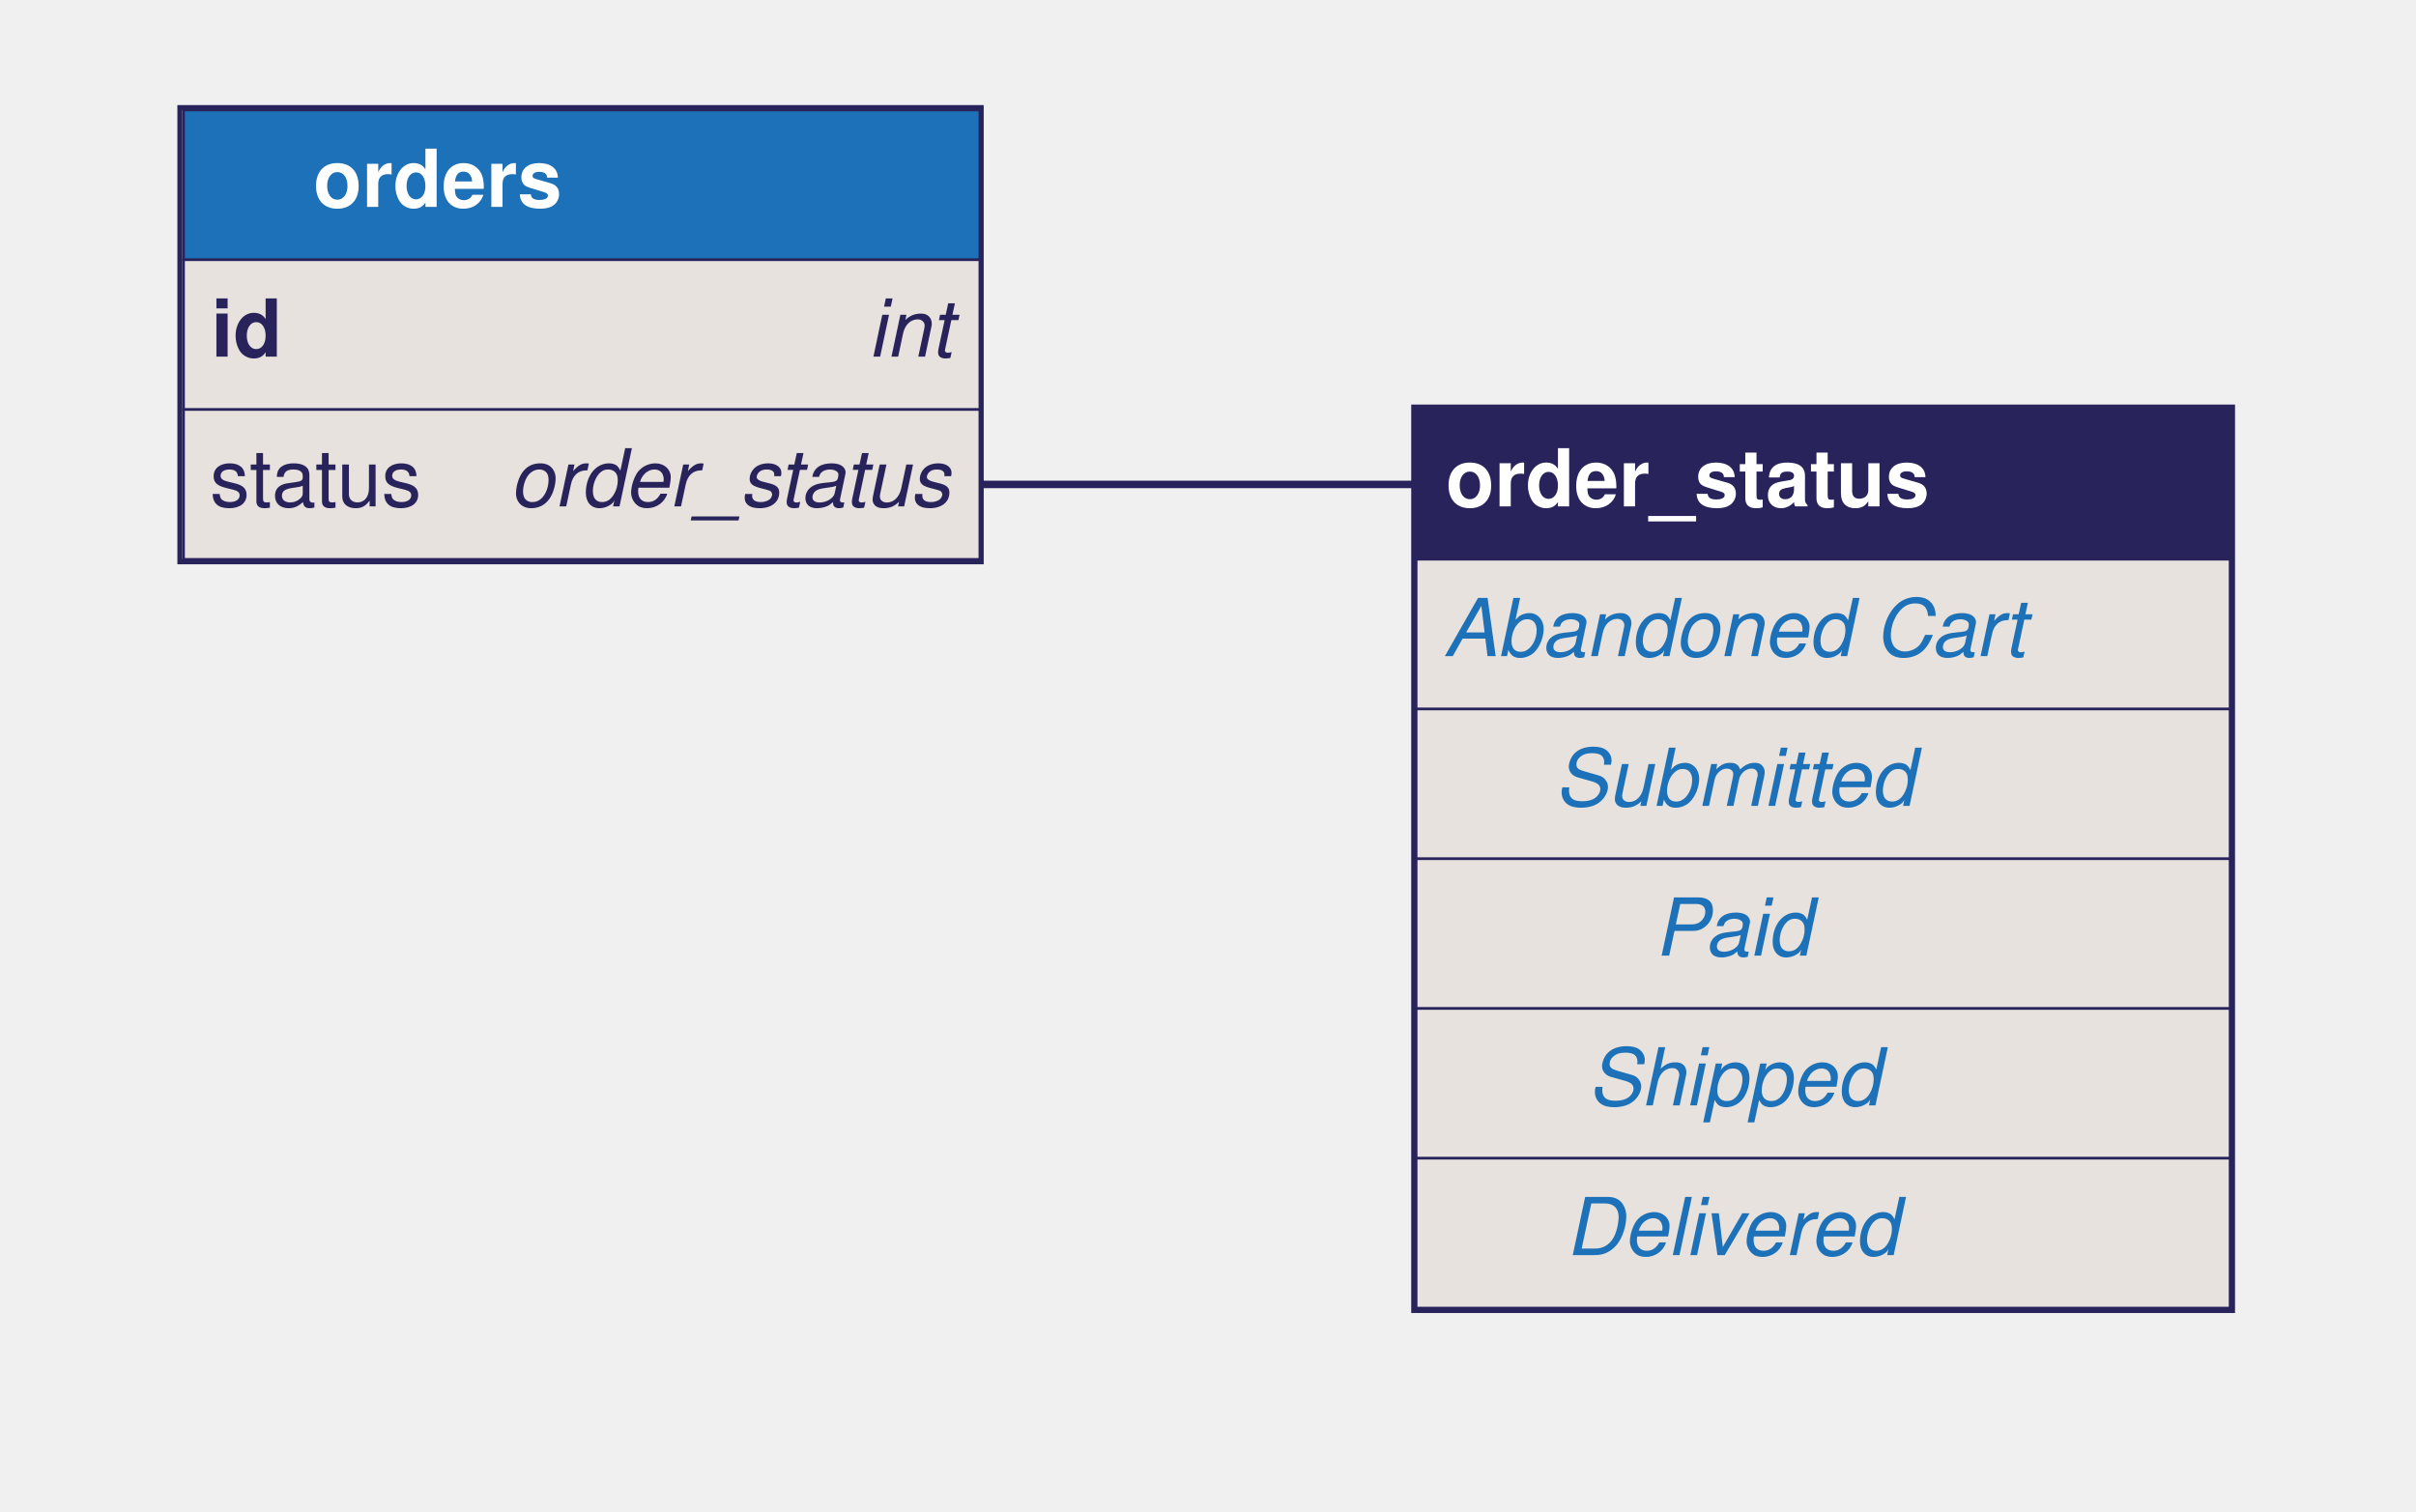
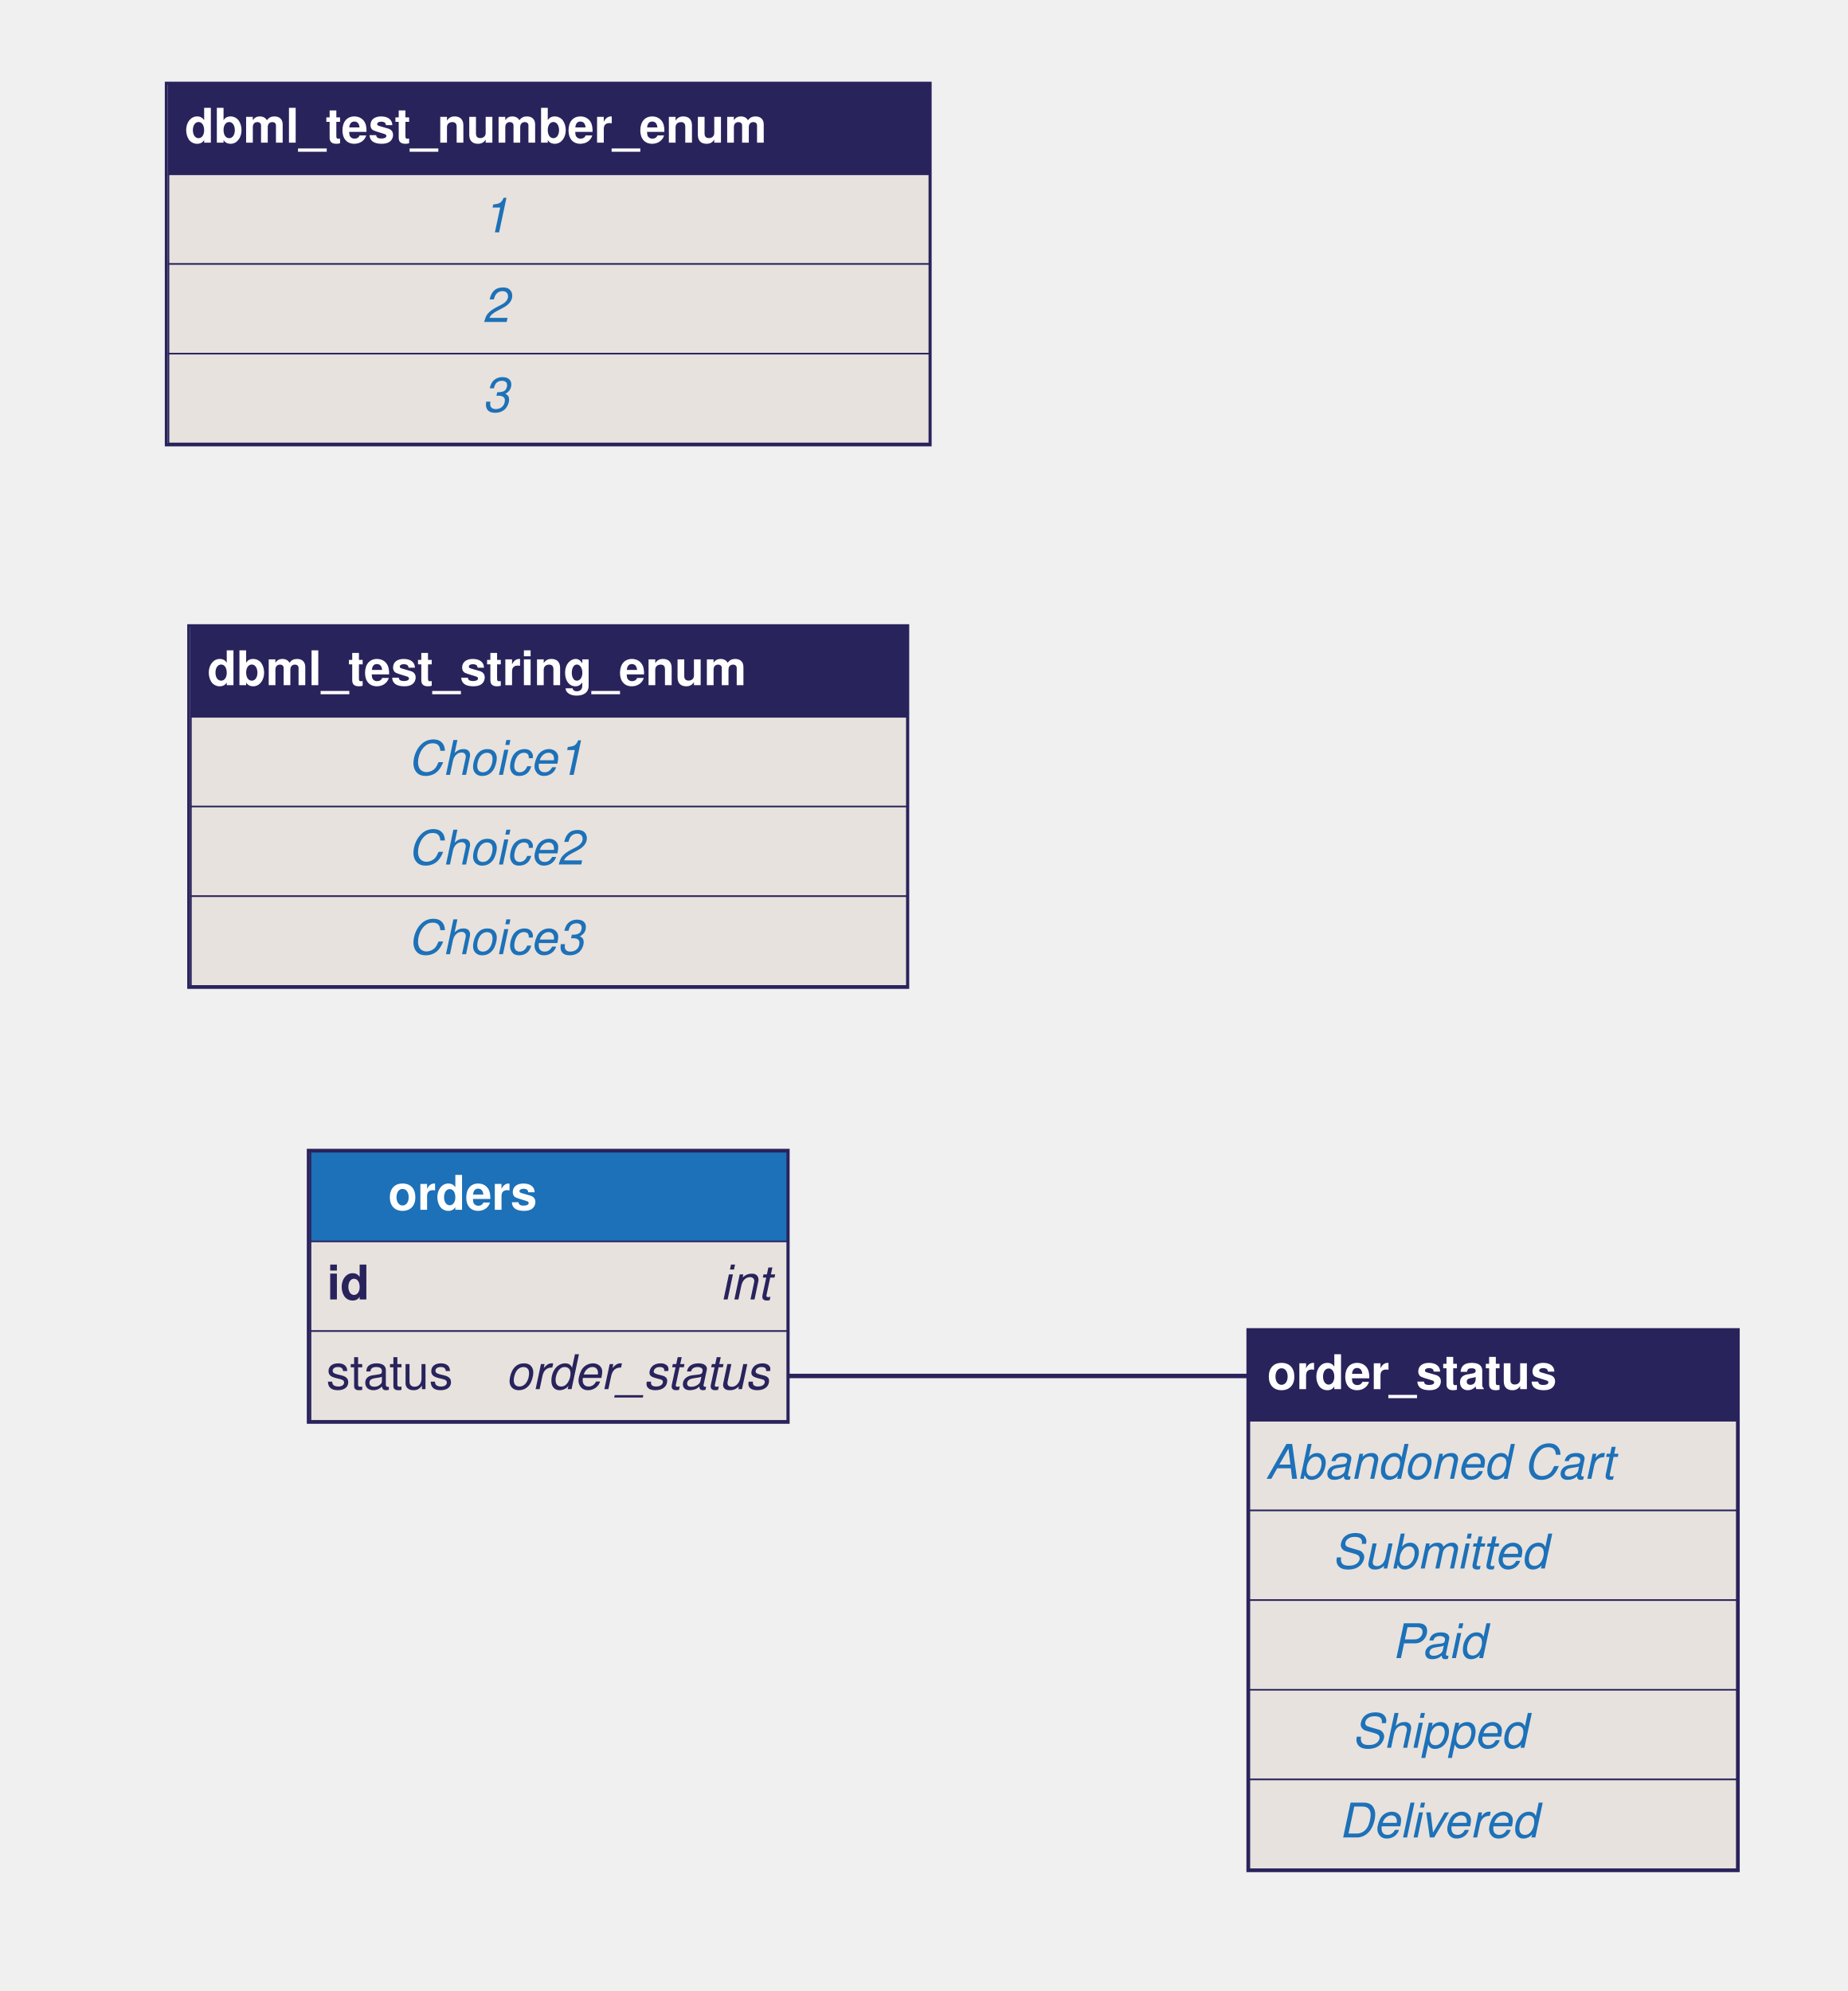
- <svg xmlns="http://www.w3.org/2000/svg" width="967pt" height="605pt" viewBox="0.00 0.00 967.48 605.49">
-   <g id="graph0" class="graph" transform="scale(1 1) rotate(0) translate(4 601.49)">
+ <svg xmlns="http://www.w3.org/2000/svg" width="1236pt" height="1332pt" viewBox="0.00 0.00 1236.18 1331.92">
+   <g id="graph0" class="graph" transform="scale(1 1) rotate(0) translate(4 1327.92)">
    <g id="order_status" class="node">
-       <ellipse fill="none" stroke="black" stroke-width="0" cx="726.14" cy="-257.39" rx="233.19" ry="257.27" />
-       <polygon fill="#29235c" stroke="transparent" points="563.14,-377.39 563.14,-437.39 889.14,-437.39 889.14,-377.39 563.14,-377.39" />
-       <polygon fill="none" stroke="#29235c" points="563.14,-377.39 563.14,-437.39 889.14,-437.39 889.14,-377.39 563.14,-377.39" />
-       <text text-anchor="start" x="574.97" y="-398.59" font-family="Helvetica,sans-Serif" font-weight="bold" font-size="32.00" fill="#ffffff">       order_status       </text>
-       <polygon fill="#e7e2dd" stroke="transparent" points="563.14,-317.39 563.14,-377.39 889.14,-377.39 889.14,-317.39 563.14,-317.39" />
-       <polygon fill="none" stroke="#29235c" points="563.14,-317.39 563.14,-377.39 889.14,-377.39 889.14,-317.39 563.14,-317.39" />
-       <text text-anchor="start" x="574.08" y="-338.59" font-family="Helvetica,sans-Serif" font-style="italic" font-size="32.00" fill="#1d71b8">    Abandoned Cart    </text>
-       <polygon fill="#e7e2dd" stroke="transparent" points="563.14,-257.39 563.14,-317.39 889.14,-317.39 889.14,-257.39 563.14,-257.39" />
-       <polygon fill="none" stroke="#29235c" points="563.14,-257.39 563.14,-317.39 889.14,-317.39 889.14,-257.39 563.14,-257.39" />
-       <text text-anchor="start" x="618.55" y="-278.59" font-family="Helvetica,sans-Serif" font-style="italic" font-size="32.00" fill="#1d71b8">    Submitted    </text>
-       <polygon fill="#e7e2dd" stroke="transparent" points="563.14,-197.39 563.14,-257.39 889.14,-257.39 889.14,-197.39 563.14,-197.39" />
-       <polygon fill="none" stroke="#29235c" points="563.14,-197.39 563.14,-257.39 889.14,-257.39 889.14,-197.39 563.14,-197.39" />
-       <text text-anchor="start" x="658.56" y="-218.59" font-family="Helvetica,sans-Serif" font-style="italic" font-size="32.00" fill="#1d71b8">    Paid    </text>
-       <polygon fill="#e7e2dd" stroke="transparent" points="563.14,-137.39 563.14,-197.39 889.14,-197.39 889.14,-137.39 563.14,-137.39" />
-       <polygon fill="none" stroke="#29235c" points="563.14,-137.39 563.14,-197.39 889.14,-197.39 889.14,-137.39 563.14,-137.39" />
-       <text text-anchor="start" x="631.87" y="-158.59" font-family="Helvetica,sans-Serif" font-style="italic" font-size="32.00" fill="#1d71b8">    Shipped    </text>
-       <polygon fill="#e7e2dd" stroke="transparent" points="563.14,-77.39 563.14,-137.39 889.14,-137.39 889.14,-77.39 563.14,-77.39" />
-       <polygon fill="none" stroke="#29235c" points="563.14,-77.39 563.14,-137.39 889.14,-137.39 889.14,-77.39 563.14,-77.39" />
-       <text text-anchor="start" x="623.01" y="-98.59" font-family="Helvetica,sans-Serif" font-style="italic" font-size="32.00" fill="#1d71b8">    Delivered    </text>
-       <polygon fill="none" stroke="#29235c" stroke-width="2" points="562.14,-76.39 562.14,-438.39 890.14,-438.39 890.14,-76.39 562.14,-76.39" />
+       <ellipse fill="none" stroke="black" stroke-width="0" cx="994.84" cy="-257.39" rx="233.19" ry="257.27" />
+       <polygon fill="#29235c" stroke="transparent" points="831.84,-377.39 831.84,-437.39 1157.84,-437.39 1157.84,-377.39 831.84,-377.39" />
+       <polygon fill="none" stroke="#29235c" points="831.84,-377.39 831.84,-437.39 1157.84,-437.39 1157.84,-377.39 831.84,-377.39" />
+       <text text-anchor="start" x="843.68" y="-398.59" font-family="Helvetica,sans-Serif" font-weight="bold" font-size="32.00" fill="#ffffff">       order_status       </text>
+       <polygon fill="#e7e2dd" stroke="transparent" points="831.84,-317.39 831.84,-377.39 1157.84,-377.39 1157.84,-317.39 831.84,-317.39" />
+       <polygon fill="none" stroke="#29235c" points="831.84,-317.39 831.84,-377.39 1157.84,-377.39 1157.84,-317.39 831.84,-317.39" />
+       <text text-anchor="start" x="842.78" y="-338.59" font-family="Helvetica,sans-Serif" font-style="italic" font-size="32.00" fill="#1d71b8">    Abandoned Cart    </text>
+       <polygon fill="#e7e2dd" stroke="transparent" points="831.84,-257.39 831.84,-317.39 1157.84,-317.39 1157.84,-257.39 831.84,-257.39" />
+       <polygon fill="none" stroke="#29235c" points="831.84,-257.39 831.84,-317.39 1157.84,-317.39 1157.84,-257.39 831.84,-257.39" />
+       <text text-anchor="start" x="887.25" y="-278.59" font-family="Helvetica,sans-Serif" font-style="italic" font-size="32.00" fill="#1d71b8">    Submitted    </text>
+       <polygon fill="#e7e2dd" stroke="transparent" points="831.84,-197.39 831.84,-257.39 1157.84,-257.39 1157.84,-197.39 831.84,-197.39" />
+       <polygon fill="none" stroke="#29235c" points="831.84,-197.39 831.84,-257.39 1157.84,-257.39 1157.84,-197.39 831.84,-197.39" />
+       <text text-anchor="start" x="927.26" y="-218.59" font-family="Helvetica,sans-Serif" font-style="italic" font-size="32.00" fill="#1d71b8">    Paid    </text>
+       <polygon fill="#e7e2dd" stroke="transparent" points="831.84,-137.39 831.84,-197.39 1157.84,-197.39 1157.84,-137.39 831.84,-137.39" />
+       <polygon fill="none" stroke="#29235c" points="831.84,-137.39 831.84,-197.39 1157.84,-197.39 1157.84,-137.39 831.84,-137.39" />
+       <text text-anchor="start" x="900.57" y="-158.59" font-family="Helvetica,sans-Serif" font-style="italic" font-size="32.00" fill="#1d71b8">    Shipped    </text>
+       <polygon fill="#e7e2dd" stroke="transparent" points="831.84,-77.39 831.84,-137.39 1157.84,-137.39 1157.84,-77.39 831.84,-77.39" />
+       <polygon fill="none" stroke="#29235c" points="831.84,-77.39 831.84,-137.39 1157.84,-137.39 1157.84,-77.39 831.84,-77.39" />
+       <text text-anchor="start" x="891.71" y="-98.59" font-family="Helvetica,sans-Serif" font-style="italic" font-size="32.00" fill="#1d71b8">    Delivered    </text>
+       <polygon fill="none" stroke="#29235c" stroke-width="2" points="830.84,-76.39 830.84,-438.39 1158.84,-438.39 1158.84,-76.39 830.84,-76.39" />
+     </g>
+     <g id="dbml_test_string_enum" class="node">
+       <ellipse fill="none" stroke="black" stroke-width="0" cx="362.75" cy="-788.39" rx="341.57" ry="172.57" />
+       <polygon fill="#29235c" stroke="transparent" points="123.75,-848.39 123.75,-908.39 602.75,-908.39 602.75,-848.39 123.75,-848.39" />
+       <polygon fill="none" stroke="#29235c" points="123.75,-848.39 123.75,-908.39 602.75,-908.39 602.75,-848.39 123.75,-848.39" />
+       <text text-anchor="start" x="134.74" y="-869.59" font-family="Helvetica,sans-Serif" font-weight="bold" font-size="32.00" fill="#ffffff">       dbml_test_string_enum       </text>
+       <polygon fill="#e7e2dd" stroke="transparent" points="123.75,-788.39 123.75,-848.39 602.75,-848.39 602.75,-788.39 123.75,-788.39" />
+       <polygon fill="none" stroke="#29235c" points="123.75,-788.39 123.75,-848.39 602.75,-848.39 602.75,-788.39 123.75,-788.39" />
+       <text text-anchor="start" x="269" y="-809.59" font-family="Helvetica,sans-Serif" font-style="italic" font-size="32.00" fill="#1d71b8">    Choice1    </text>
+       <polygon fill="#e7e2dd" stroke="transparent" points="123.75,-728.39 123.75,-788.39 602.75,-788.39 602.75,-728.39 123.75,-728.39" />
+       <polygon fill="none" stroke="#29235c" points="123.75,-728.39 123.75,-788.39 602.75,-788.39 602.75,-728.39 123.75,-728.39" />
+       <text text-anchor="start" x="269" y="-749.59" font-family="Helvetica,sans-Serif" font-style="italic" font-size="32.00" fill="#1d71b8">    Choice2    </text>
+       <polygon fill="#e7e2dd" stroke="transparent" points="123.75,-668.39 123.75,-728.39 602.75,-728.39 602.75,-668.39 123.75,-668.39" />
+       <polygon fill="none" stroke="#29235c" points="123.75,-668.39 123.75,-728.39 602.75,-728.39 602.75,-668.39 123.75,-668.39" />
+       <text text-anchor="start" x="269" y="-689.59" font-family="Helvetica,sans-Serif" font-style="italic" font-size="32.00" fill="#1d71b8">    Choice3    </text>
+       <polygon fill="none" stroke="#29235c" stroke-width="2" points="122.25,-667.39 122.25,-909.39 603.25,-909.39 603.25,-667.39 122.25,-667.39" />
+     </g>
+     <g id="dbml_test_number_enum" class="node">
+       <ellipse fill="none" stroke="black" stroke-width="0" cx="362.75" cy="-1151.39" rx="362.99" ry="172.57" />
+       <polygon fill="#29235c" stroke="transparent" points="108.75,-1211.39 108.75,-1271.39 617.75,-1271.39 617.75,-1211.39 108.75,-1211.39" />
+       <polygon fill="none" stroke="#29235c" points="108.75,-1211.39 108.75,-1271.39 617.75,-1271.39 617.75,-1211.39 108.75,-1211.39" />
+       <text text-anchor="start" x="119.62" y="-1232.59" font-family="Helvetica,sans-Serif" font-weight="bold" font-size="32.00" fill="#ffffff">       dbml_test_number_enum       </text>
+       <polygon fill="#e7e2dd" stroke="transparent" points="108.75,-1151.39 108.75,-1211.39 617.75,-1211.39 617.75,-1151.39 108.75,-1151.39" />
+       <polygon fill="none" stroke="#29235c" points="108.75,-1151.39 108.75,-1211.39 617.75,-1211.39 617.75,-1151.39 108.75,-1151.39" />
+       <text text-anchor="start" x="318.78" y="-1172.59" font-family="Helvetica,sans-Serif" font-style="italic" font-size="32.00" fill="#1d71b8">    1    </text>
+       <polygon fill="#e7e2dd" stroke="transparent" points="108.75,-1091.39 108.75,-1151.39 617.75,-1151.39 617.75,-1091.39 108.75,-1091.39" />
+       <polygon fill="none" stroke="#29235c" points="108.75,-1091.39 108.75,-1151.39 617.75,-1151.39 617.75,-1091.39 108.75,-1091.39" />
+       <text text-anchor="start" x="318.78" y="-1112.59" font-family="Helvetica,sans-Serif" font-style="italic" font-size="32.00" fill="#1d71b8">    2    </text>
+       <polygon fill="#e7e2dd" stroke="transparent" points="108.75,-1031.39 108.75,-1091.39 617.75,-1091.39 617.75,-1031.39 108.75,-1031.39" />
+       <polygon fill="none" stroke="#29235c" points="108.75,-1031.39 108.75,-1091.39 617.75,-1091.39 617.75,-1031.39 108.75,-1031.39" />
+       <text text-anchor="start" x="318.78" y="-1052.59" font-family="Helvetica,sans-Serif" font-style="italic" font-size="32.00" fill="#1d71b8">    3    </text>
+       <polygon fill="none" stroke="#29235c" stroke-width="2" points="107.25,-1030.39 107.25,-1272.39 618.25,-1272.39 618.25,-1030.39 107.25,-1030.39" />
    </g>
    <g id="orders" class="node">
-       <ellipse fill="none" stroke="black" stroke-width="0" cx="228.4" cy="-467.39" rx="228.29" ry="130.22" />
-       <polygon fill="#1d71b8" stroke="transparent" points="69.4,-497.39 69.4,-557.39 388.4,-557.39 388.4,-497.39 69.4,-497.39" />
-       <polygon fill="none" stroke="#29235c" points="69.4,-497.39 69.4,-557.39 388.4,-557.39 388.4,-497.39 69.4,-497.39" />
-       <text text-anchor="start" x="121.31" y="-518.59" font-family="Helvetica,sans-Serif" font-weight="bold" font-size="32.00" fill="#ffffff">       orders       </text>
-       <polygon fill="#e7e2dd" stroke="transparent" points="69.4,-437.39 69.4,-497.39 388.4,-497.39 388.4,-437.39 69.4,-437.39" />
-       <polygon fill="none" stroke="#29235c" points="69.4,-437.39 69.4,-497.39 388.4,-497.39 388.4,-437.39 69.4,-437.39" />
-       <text text-anchor="start" x="80.4" y="-458.59" font-family="Helvetica,sans-Serif" font-weight="bold" font-size="32.00" fill="#29235c">id</text>
-       <text text-anchor="start" x="105.29" y="-458.59" font-family="Helvetica,sans-Serif" font-size="32.00" fill="#29235c">    </text>
-       <text text-anchor="start" x="343.61" y="-458.59" font-family="Helvetica,sans-Serif" font-style="italic" font-size="32.00" fill="#29235c">int</text>
-       <polygon fill="#e7e2dd" stroke="transparent" points="69.4,-377.39 69.4,-437.39 388.4,-437.39 388.4,-377.39 69.4,-377.39" />
-       <polygon fill="none" stroke="#29235c" points="69.4,-377.39 69.4,-437.39 388.4,-437.39 388.4,-377.39 69.4,-377.39" />
-       <text text-anchor="start" x="79.93" y="-398.59" font-family="Helvetica,sans-Serif" font-size="32.00" fill="#29235c">status</text>
-       <text text-anchor="start" x="165.29" y="-398.59" font-family="Helvetica,sans-Serif" font-size="32.00" fill="#29235c">    </text>
-       <text text-anchor="start" x="199.98" y="-398.59" font-family="Helvetica,sans-Serif" font-style="italic" font-size="32.00" fill="#29235c">order_status</text>
-       <polygon fill="none" stroke="#29235c" stroke-width="2" points="67.9,-376.39 67.9,-558.39 388.9,-558.39 388.9,-376.39 67.9,-376.39" />
+       <ellipse fill="none" stroke="black" stroke-width="0" cx="362.75" cy="-467.39" rx="228.29" ry="130.22" />
+       <polygon fill="#1d71b8" stroke="transparent" points="203.75,-497.39 203.75,-557.39 522.75,-557.39 522.75,-497.39 203.75,-497.39" />
+       <polygon fill="none" stroke="#29235c" points="203.75,-497.39 203.75,-557.39 522.75,-557.39 522.75,-497.39 203.75,-497.39" />
+       <text text-anchor="start" x="255.66" y="-518.59" font-family="Helvetica,sans-Serif" font-weight="bold" font-size="32.00" fill="#ffffff">       orders       </text>
+       <polygon fill="#e7e2dd" stroke="transparent" points="203.75,-437.39 203.75,-497.39 522.75,-497.39 522.75,-437.39 203.75,-437.39" />
+       <polygon fill="none" stroke="#29235c" points="203.75,-437.39 203.75,-497.39 522.75,-497.39 522.75,-437.39 203.75,-437.39" />
+       <text text-anchor="start" x="214.75" y="-458.59" font-family="Helvetica,sans-Serif" font-weight="bold" font-size="32.00" fill="#29235c">id</text>
+       <text text-anchor="start" x="239.64" y="-458.59" font-family="Helvetica,sans-Serif" font-size="32.00" fill="#29235c">    </text>
+       <text text-anchor="start" x="477.96" y="-458.59" font-family="Helvetica,sans-Serif" font-style="italic" font-size="32.00" fill="#29235c">int</text>
+       <polygon fill="#e7e2dd" stroke="transparent" points="203.75,-377.39 203.75,-437.39 522.75,-437.39 522.75,-377.39 203.75,-377.39" />
+       <polygon fill="none" stroke="#29235c" points="203.75,-377.39 203.75,-437.39 522.75,-437.39 522.75,-377.39 203.75,-377.39" />
+       <text text-anchor="start" x="214.28" y="-398.59" font-family="Helvetica,sans-Serif" font-size="32.00" fill="#29235c">status</text>
+       <text text-anchor="start" x="299.64" y="-398.59" font-family="Helvetica,sans-Serif" font-size="32.00" fill="#29235c">    </text>
+       <text text-anchor="start" x="334.33" y="-398.59" font-family="Helvetica,sans-Serif" font-style="italic" font-size="32.00" fill="#29235c">order_status</text>
+       <polygon fill="none" stroke="#29235c" stroke-width="2" points="202.25,-376.39 202.25,-558.39 523.25,-558.39 523.25,-376.39 202.25,-376.39" />
    </g>
    <g id="edge1" class="edge">
-       <path fill="none" stroke="#29235c" stroke-width="3" d="M389.4,-407.39C466.17,-407.39 485.36,-407.39 562.14,-407.39" />
+       <path fill="none" stroke="#29235c" stroke-width="3" d="M523.75,-407.39C660.23,-407.39 694.35,-407.39 830.84,-407.39" />
    </g>
  </g>
</svg>
